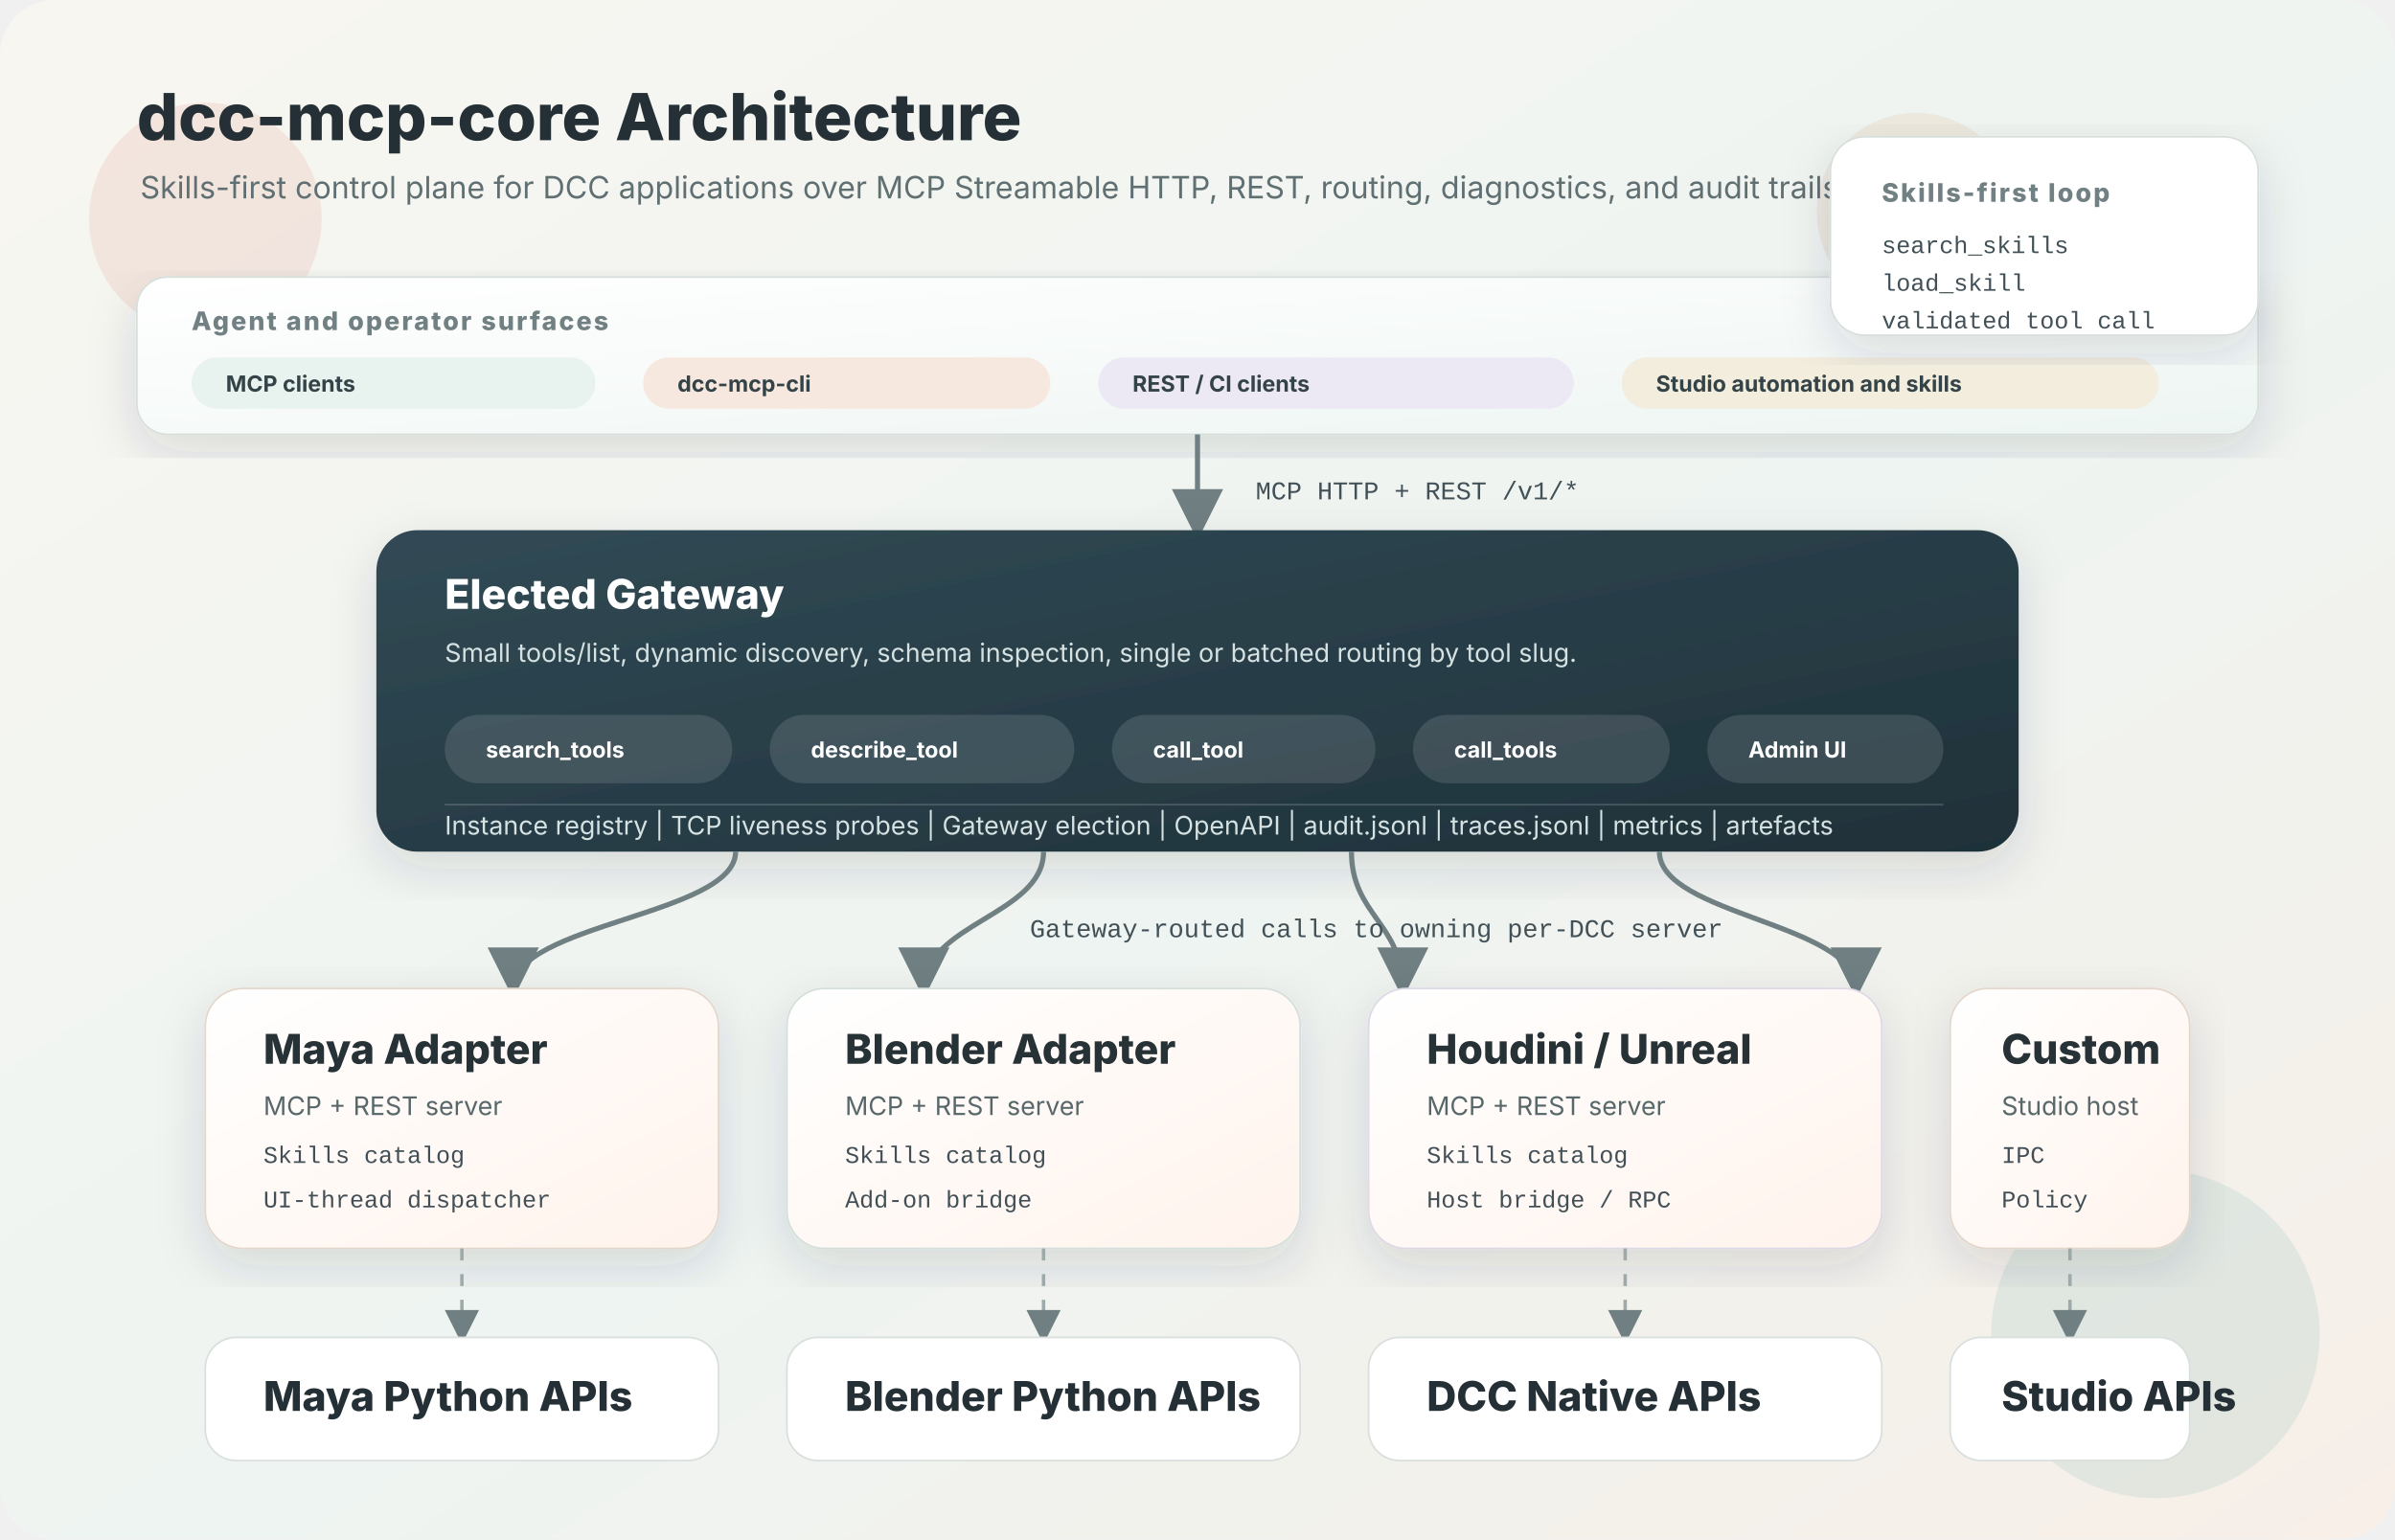
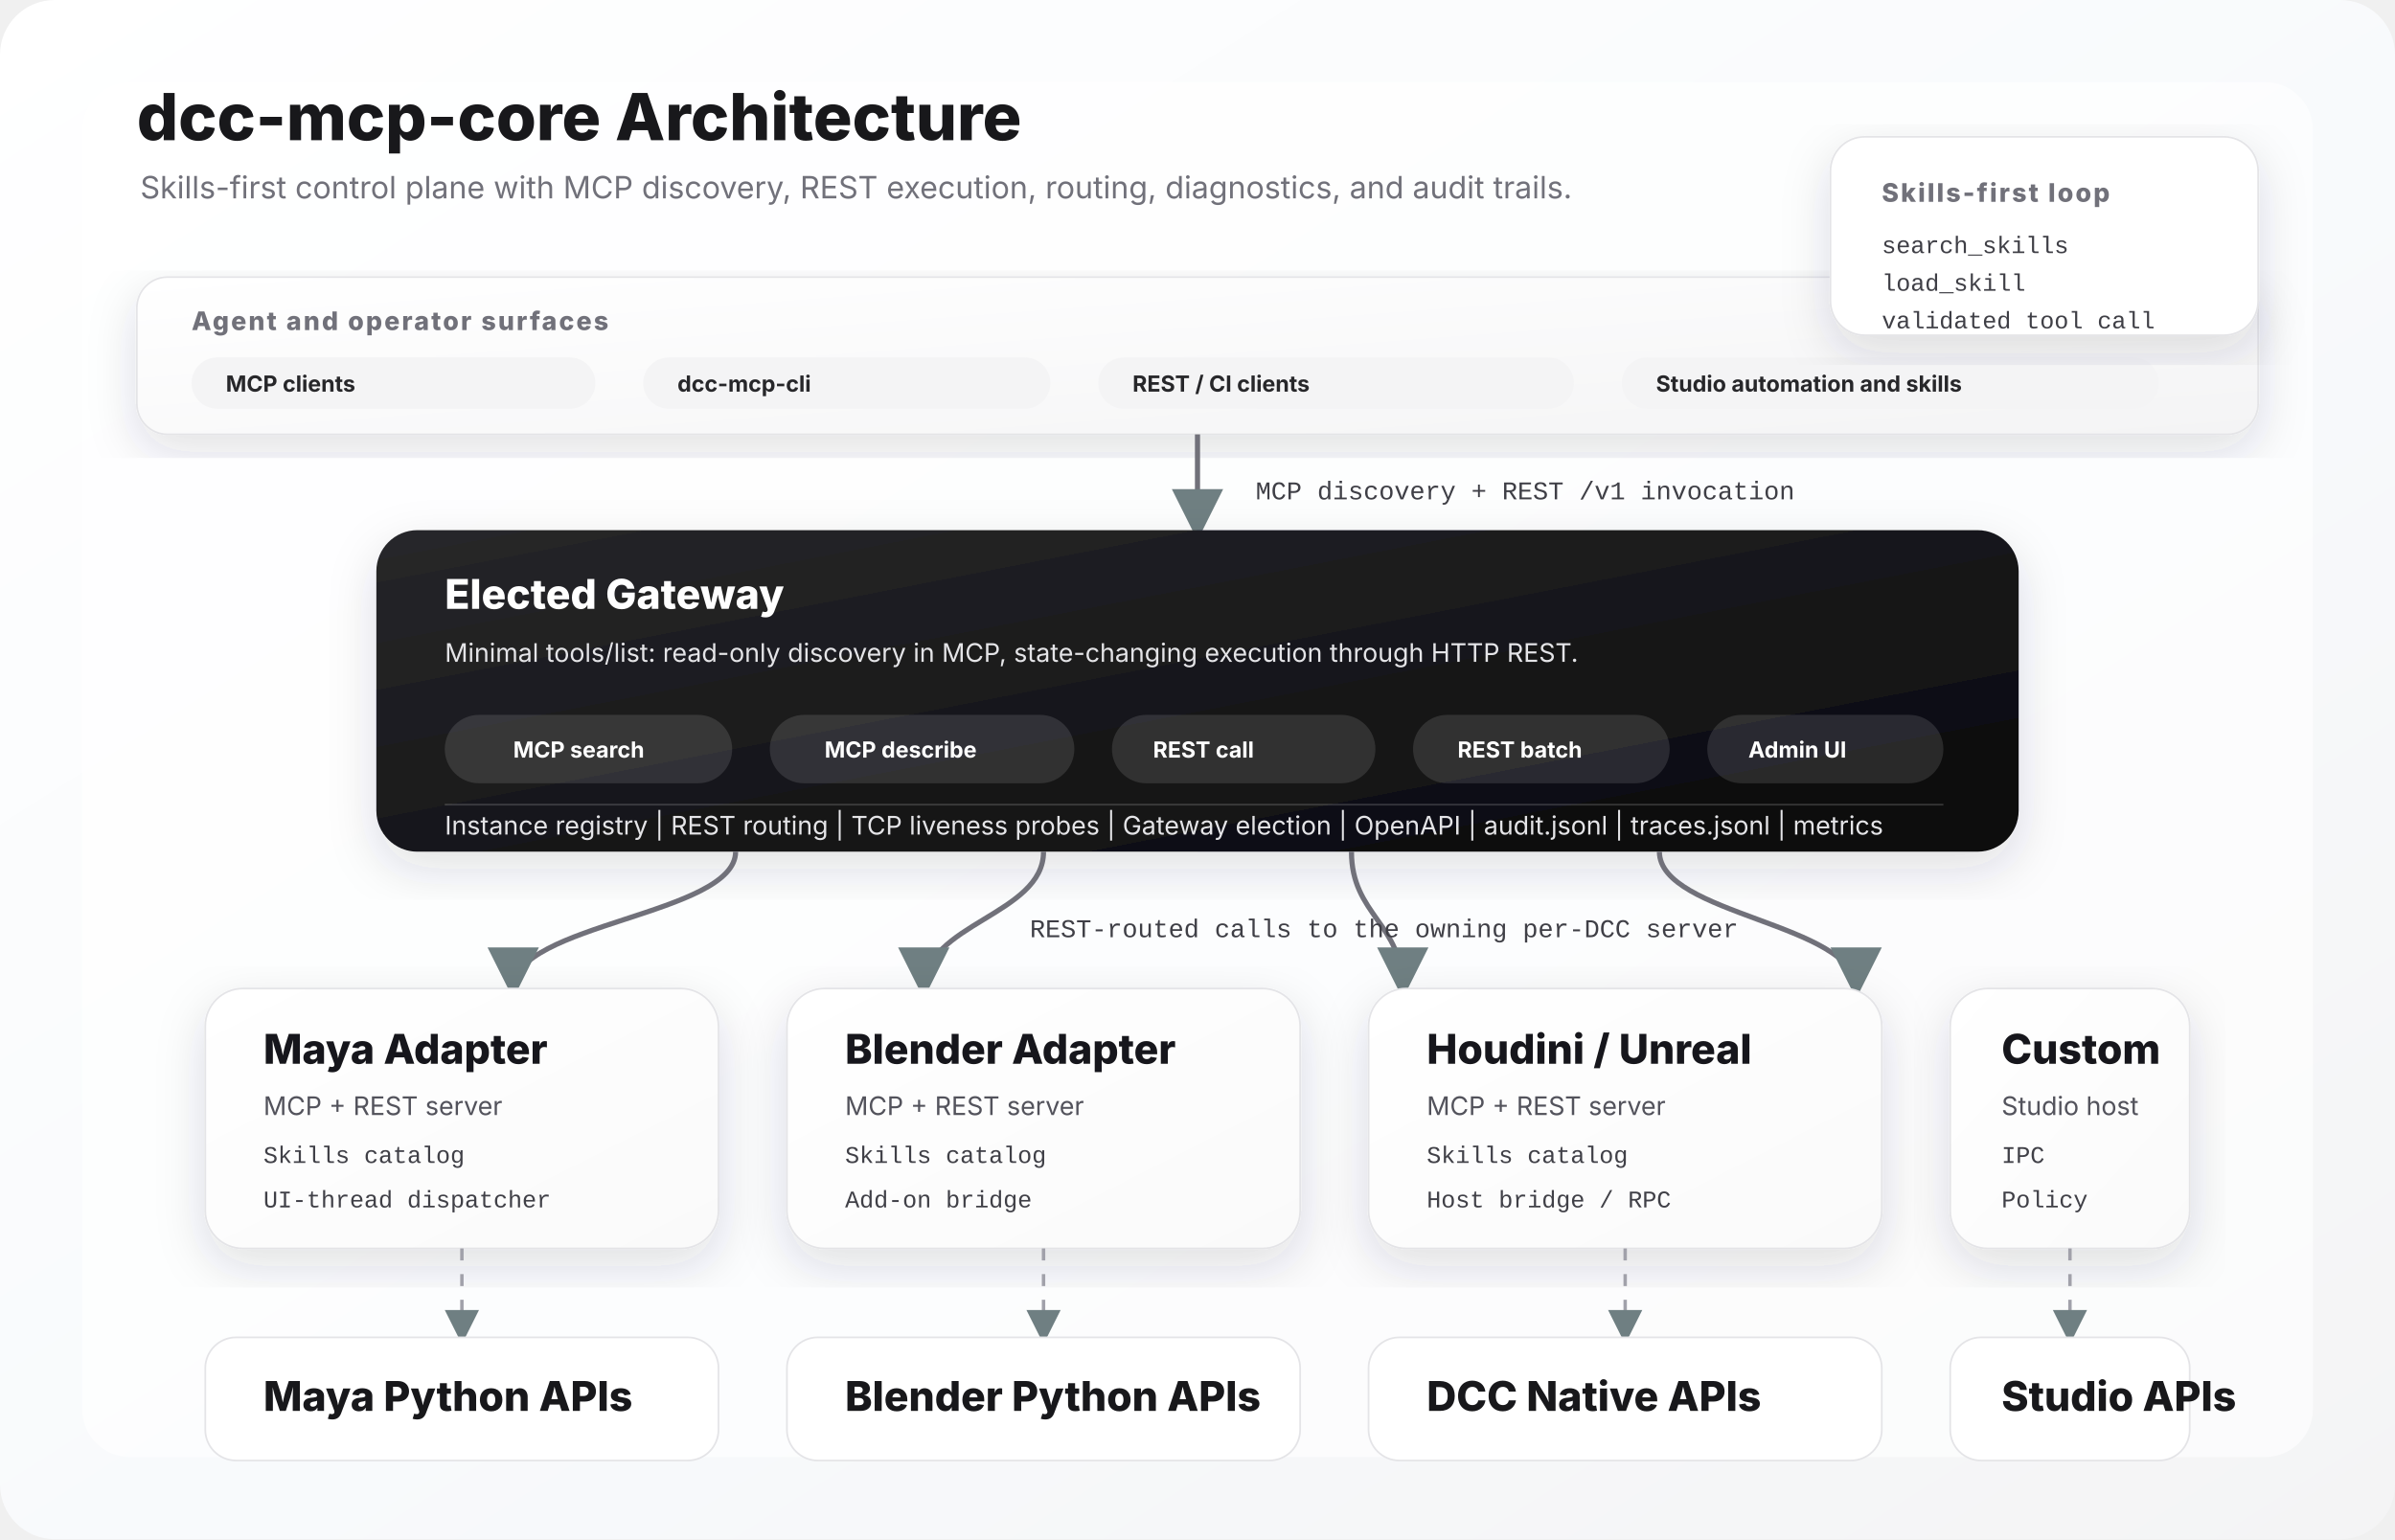
<svg xmlns="http://www.w3.org/2000/svg" width="1400" height="900" viewBox="0 0 1400 900" role="img" aria-labelledby="title desc">
  <defs>
    <linearGradient id="bg" x1="0" y1="0" x2="1" y2="1">
-       <stop offset="0" stop-color="#f8f6f1" />
-       <stop offset="0.54" stop-color="#eef4f1" />
-       <stop offset="1" stop-color="#f7efe8" />
+       <stop offset="0" stop-color="#ffffff" />
+       <stop offset="0.54" stop-color="#f8fafc" />
+       <stop offset="1" stop-color="#f4f4f5" />
    </linearGradient>
    <linearGradient id="gateway" x1="0" y1="0" x2="1" y2="1">
-       <stop offset="0" stop-color="#314a55" />
-       <stop offset="1" stop-color="#1f3139" />
+       <stop offset="0" stop-color="#27272a" />
+       <stop offset="1" stop-color="#09090b" />
    </linearGradient>
    <linearGradient id="agent" x1="0" y1="0" x2="1" y2="1">
      <stop offset="0" stop-color="#ffffff" />
-       <stop offset="1" stop-color="#edf5f2" />
+       <stop offset="1" stop-color="#f4f4f5" />
    </linearGradient>
    <linearGradient id="dcc" x1="0" y1="0" x2="1" y2="1">
      <stop offset="0" stop-color="#ffffff" />
-       <stop offset="1" stop-color="#fff3ec" />
+       <stop offset="1" stop-color="#fafafa" />
    </linearGradient>
    <filter id="shadow" x="-15%" y="-15%" width="130%" height="130%">
      <feDropShadow dx="0" dy="10" stdDeviation="14" flood-color="#27343a" flood-opacity="0.14" />
    </filter>
    <marker id="arrow" markerWidth="10" markerHeight="10" refX="8" refY="5" orient="auto" markerUnits="strokeWidth">
      <path d="M 0 0 L 10 5 L 0 10 z" fill="#6f7f82" />
    </marker>
    <style>
-       .label { font-family: Inter, ui-sans-serif, system-ui, -apple-system, BlinkMacSystemFont, "Segoe UI", sans-serif; fill: #253036; }
-       .mono { font-family: "SFMono-Regular", Consolas, "Liberation Mono", monospace; fill: #425057; }
+       .label { font-family: Inter, ui-sans-serif, system-ui, -apple-system, BlinkMacSystemFont, "Segoe UI", sans-serif; fill: #18181b; }
+       .mono { font-family: "SFMono-Regular", Consolas, "Liberation Mono", monospace; fill: #3f3f46; }
      .title { font-size: 38px; font-weight: 760; letter-spacing: 0; }
-       .subtitle { font-size: 18px; fill: #5f6f72; }
-       .section { font-size: 15px; font-weight: 760; text-transform: uppercase; letter-spacing: 1.2px; fill: #718083; }
+       .subtitle { font-size: 18px; fill: #71717a; }
+       .section { font-size: 15px; font-weight: 760; text-transform: uppercase; letter-spacing: 1.2px; fill: #71717a; }
      .card-title { font-size: 24px; font-weight: 760; }
-       .card-small { font-size: 15px; fill: #58686b; }
-       .chip { font-size: 13px; font-weight: 680; fill: #344348; }
+       .card-small { font-size: 15px; fill: #52525b; }
+       .chip { font-size: 13px; font-weight: 680; fill: #27272a; }
      .dark { fill: #ffffff; }
-       .dark-sub { fill: #d6e2e2; }
-       .line { stroke: #6f7f82; stroke-width: 3; fill: none; marker-end: url(#arrow); }
-       .soft-line { stroke: #9ea9aa; stroke-width: 2; stroke-dasharray: 7 8; fill: none; marker-end: url(#arrow); }
+       .dark-sub { fill: #e4e4e7; }
+       .line { stroke: #71717a; stroke-width: 3; fill: none; marker-end: url(#arrow); }
+       .soft-line { stroke: #a1a1aa; stroke-width: 2; stroke-dasharray: 7 8; fill: none; marker-end: url(#arrow); }
      .card { filter: url(#shadow); }
    </style>
  </defs>
  <rect width="1400" height="900" rx="32" fill="url(#bg)" />
-   <circle cx="120" cy="128" r="68" fill="#d8694f" opacity="0.12" />
-   <circle cx="1260" cy="780" r="96" fill="#2b8f83" opacity="0.10" />
-   <circle cx="1120" cy="124" r="58" fill="#d39a57" opacity="0.13" />
+   <rect x="48" y="48" width="1304" height="804" rx="28" fill="#ffffff" opacity="0.64" />
  <text x="80" y="82" class="label title">dcc-mcp-core Architecture</text>
-   <text x="82" y="116" class="label subtitle">Skills-first control plane for DCC applications over MCP Streamable HTTP, REST, routing, diagnostics, and audit trails.</text>
-   <rect x="80" y="162" width="1240" height="92" rx="18" fill="url(#agent)" stroke="#d7dfdb" class="card" />
+   <text x="82" y="116" class="label subtitle">Skills-first control plane with MCP discovery, REST execution, routing, diagnostics, and audit trails.</text>
+   <rect x="80" y="162" width="1240" height="92" rx="18" fill="url(#agent)" stroke="#e4e4e7" class="card" />
  <text x="112" y="193" class="label section">Agent and operator surfaces</text>
  <g>
-     <rect x="112" y="209" width="236" height="30" rx="15" fill="#e8f2ef" />
+     <rect x="112" y="209" width="236" height="30" rx="15" fill="#f4f4f5" />
    <text x="132" y="229" class="label chip">MCP clients</text>
-     <rect x="376" y="209" width="238" height="30" rx="15" fill="#f7e8df" />
+     <rect x="376" y="209" width="238" height="30" rx="15" fill="#f4f4f5" />
    <text x="396" y="229" class="label chip">dcc-mcp-cli</text>
-     <rect x="642" y="209" width="278" height="30" rx="15" fill="#ece9f4" />
+     <rect x="642" y="209" width="278" height="30" rx="15" fill="#f4f4f5" />
    <text x="662" y="229" class="label chip">REST / CI clients</text>
-     <rect x="948" y="209" width="314" height="30" rx="15" fill="#f2eddd" />
+     <rect x="948" y="209" width="314" height="30" rx="15" fill="#f4f4f5" />
    <text x="968" y="229" class="label chip">Studio automation and skills</text>
  </g>
  <path class="line" d="M 700 254 L 700 310" />
-   <text x="734" y="292" class="mono" font-size="15">MCP HTTP + REST /v1/*</text>
+   <text x="734" y="292" class="mono" font-size="15">MCP discovery + REST /v1 invocation</text>
  <rect x="220" y="310" width="960" height="188" rx="24" fill="url(#gateway)" class="card" />
  <text x="260" y="356" class="label card-title dark">Elected Gateway</text>
-   <text x="260" y="387" class="label card-small dark-sub">Small tools/list, dynamic discovery, schema inspection, single or batched routing by tool slug.</text>
+   <text x="260" y="387" class="label card-small dark-sub">Minimal tools/list: read-only discovery in MCP, state-changing execution through HTTP REST.</text>
  <g>
    <rect x="260" y="418" width="168" height="40" rx="20" fill="#ffffff" opacity="0.12" />
-     <text x="284" y="443" class="label chip dark">search_tools</text>
+     <text x="300" y="443" class="label chip dark">MCP search</text>
    <rect x="450" y="418" width="178" height="40" rx="20" fill="#ffffff" opacity="0.12" />
-     <text x="474" y="443" class="label chip dark">describe_tool</text>
+     <text x="482" y="443" class="label chip dark">MCP describe</text>
    <rect x="650" y="418" width="154" height="40" rx="20" fill="#ffffff" opacity="0.12" />
-     <text x="674" y="443" class="label chip dark">call_tool</text>
+     <text x="674" y="443" class="label chip dark">REST call</text>
    <rect x="826" y="418" width="150" height="40" rx="20" fill="#ffffff" opacity="0.12" />
-     <text x="850" y="443" class="label chip dark">call_tools</text>
+     <text x="852" y="443" class="label chip dark">REST batch</text>
    <rect x="998" y="418" width="138" height="40" rx="20" fill="#ffffff" opacity="0.12" />
    <text x="1022" y="443" class="label chip dark">Admin UI</text>
  </g>
  <rect x="260" y="470" width="876" height="1" fill="#ffffff" opacity="0.17" />
-   <text x="260" y="488" class="label card-small dark-sub">Instance registry | TCP liveness probes | Gateway election | OpenAPI | audit.jsonl | traces.jsonl | metrics | artefacts</text>
+   <text x="260" y="488" class="label card-small dark-sub">Instance registry | REST routing | TCP liveness probes | Gateway election | OpenAPI | audit.jsonl | traces.jsonl | metrics</text>
  <path class="line" d="M 430 498 C 430 535, 300 540, 300 578" />
  <path class="line" d="M 610 498 C 610 535, 540 540, 540 578" />
  <path class="line" d="M 790 498 C 790 535, 820 540, 820 578" />
  <path class="line" d="M 970 498 C 970 535, 1085 540, 1085 578" />
-   <text x="602" y="548" class="mono" font-size="15">Gateway-routed calls to owning per-DCC server</text>
+   <text x="602" y="548" class="mono" font-size="15">REST-routed calls to the owning per-DCC server</text>
  <g class="card">
-     <rect x="120" y="578" width="300" height="152" rx="22" fill="url(#dcc)" stroke="#e3d7cc" />
+     <rect x="120" y="578" width="300" height="152" rx="22" fill="url(#dcc)" stroke="#e4e4e7" />
    <text x="154" y="622" class="label card-title">Maya Adapter</text>
    <text x="154" y="652" class="label card-small">MCP + REST server</text>
    <text x="154" y="680" class="mono" font-size="14">Skills catalog</text>
    <text x="154" y="706" class="mono" font-size="14">UI-thread dispatcher</text>
  </g>
  <g class="card">
-     <rect x="460" y="578" width="300" height="152" rx="22" fill="url(#dcc)" stroke="#d4dfdc" />
+     <rect x="460" y="578" width="300" height="152" rx="22" fill="url(#dcc)" stroke="#e4e4e7" />
    <text x="494" y="622" class="label card-title">Blender Adapter</text>
    <text x="494" y="652" class="label card-small">MCP + REST server</text>
    <text x="494" y="680" class="mono" font-size="14">Skills catalog</text>
    <text x="494" y="706" class="mono" font-size="14">Add-on bridge</text>
  </g>
  <g class="card">
-     <rect x="800" y="578" width="300" height="152" rx="22" fill="url(#dcc)" stroke="#ddd8e6" />
+     <rect x="800" y="578" width="300" height="152" rx="22" fill="url(#dcc)" stroke="#e4e4e7" />
    <text x="834" y="622" class="label card-title">Houdini / Unreal</text>
    <text x="834" y="652" class="label card-small">MCP + REST server</text>
    <text x="834" y="680" class="mono" font-size="14">Skills catalog</text>
    <text x="834" y="706" class="mono" font-size="14">Host bridge / RPC</text>
  </g>
  <g class="card">
-     <rect x="1140" y="578" width="140" height="152" rx="22" fill="url(#dcc)" stroke="#e3d7cc" />
+     <rect x="1140" y="578" width="140" height="152" rx="22" fill="url(#dcc)" stroke="#e4e4e7" />
    <text x="1170" y="622" class="label card-title" font-size="20">Custom</text>
    <text x="1170" y="652" class="label card-small">Studio host</text>
    <text x="1170" y="680" class="mono" font-size="14">IPC</text>
    <text x="1170" y="706" class="mono" font-size="14">Policy</text>
  </g>
  <path class="soft-line" d="M 270 730 L 270 782" />
  <path class="soft-line" d="M 610 730 L 610 782" />
  <path class="soft-line" d="M 950 730 L 950 782" />
  <path class="soft-line" d="M 1210 730 L 1210 782" />
  <g>
-     <rect x="120" y="782" width="300" height="72" rx="18" fill="#ffffff" stroke="#d9dfdc" />
+     <rect x="120" y="782" width="300" height="72" rx="18" fill="#ffffff" stroke="#e4e4e7" />
    <text x="154" y="825" class="label card-title" font-size="22">Maya Python APIs</text>
-     <rect x="460" y="782" width="300" height="72" rx="18" fill="#ffffff" stroke="#d9dfdc" />
+     <rect x="460" y="782" width="300" height="72" rx="18" fill="#ffffff" stroke="#e4e4e7" />
    <text x="494" y="825" class="label card-title" font-size="22">Blender Python APIs</text>
-     <rect x="800" y="782" width="300" height="72" rx="18" fill="#ffffff" stroke="#d9dfdc" />
+     <rect x="800" y="782" width="300" height="72" rx="18" fill="#ffffff" stroke="#e4e4e7" />
    <text x="834" y="825" class="label card-title" font-size="22">DCC Native APIs</text>
-     <rect x="1140" y="782" width="140" height="72" rx="18" fill="#ffffff" stroke="#d9dfdc" />
+     <rect x="1140" y="782" width="140" height="72" rx="18" fill="#ffffff" stroke="#e4e4e7" />
    <text x="1170" y="825" class="label card-title" font-size="22">Studio APIs</text>
  </g>
  <g>
-     <rect x="1070" y="80" width="250" height="116" rx="20" fill="#ffffff" stroke="#d7dfdb" class="card" />
+     <rect x="1070" y="80" width="250" height="116" rx="20" fill="#ffffff" stroke="#e4e4e7" class="card" />
    <text x="1100" y="118" class="label section">Skills-first loop</text>
    <text x="1100" y="148" class="mono" font-size="14">search_skills</text>
    <text x="1100" y="170" class="mono" font-size="14">load_skill</text>
    <text x="1100" y="192" class="mono" font-size="14">validated tool call</text>
  </g>
</svg>
